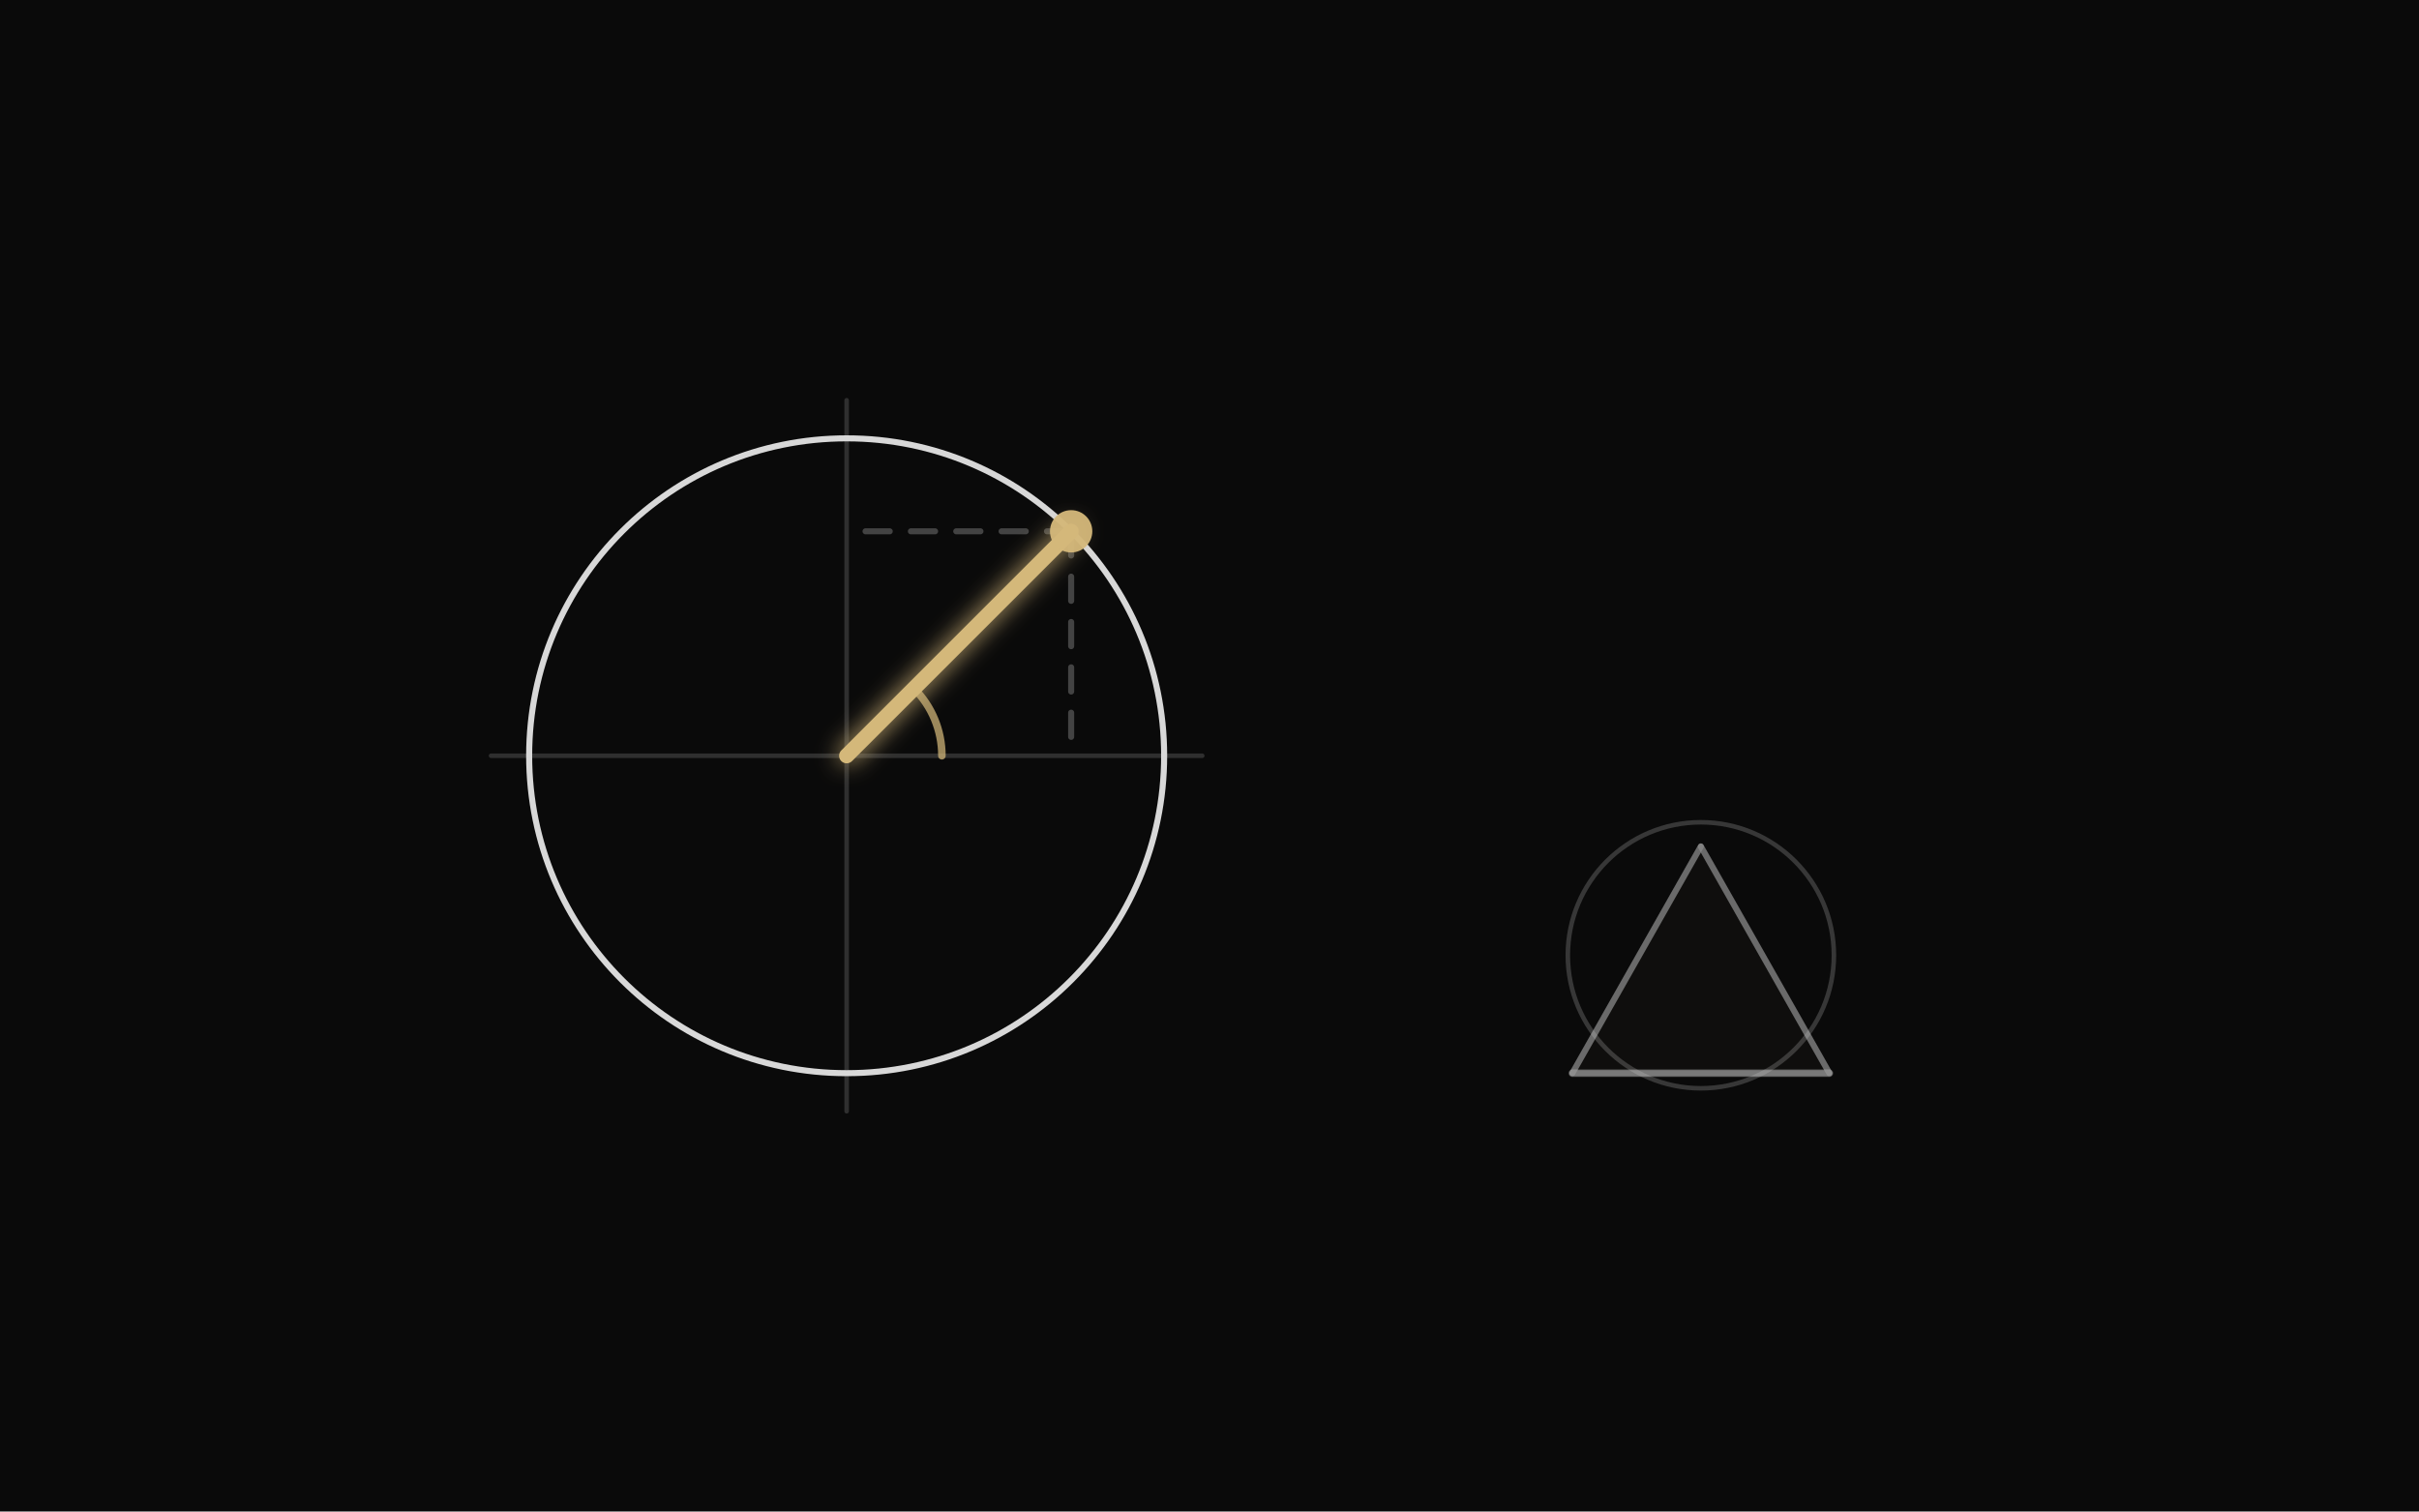
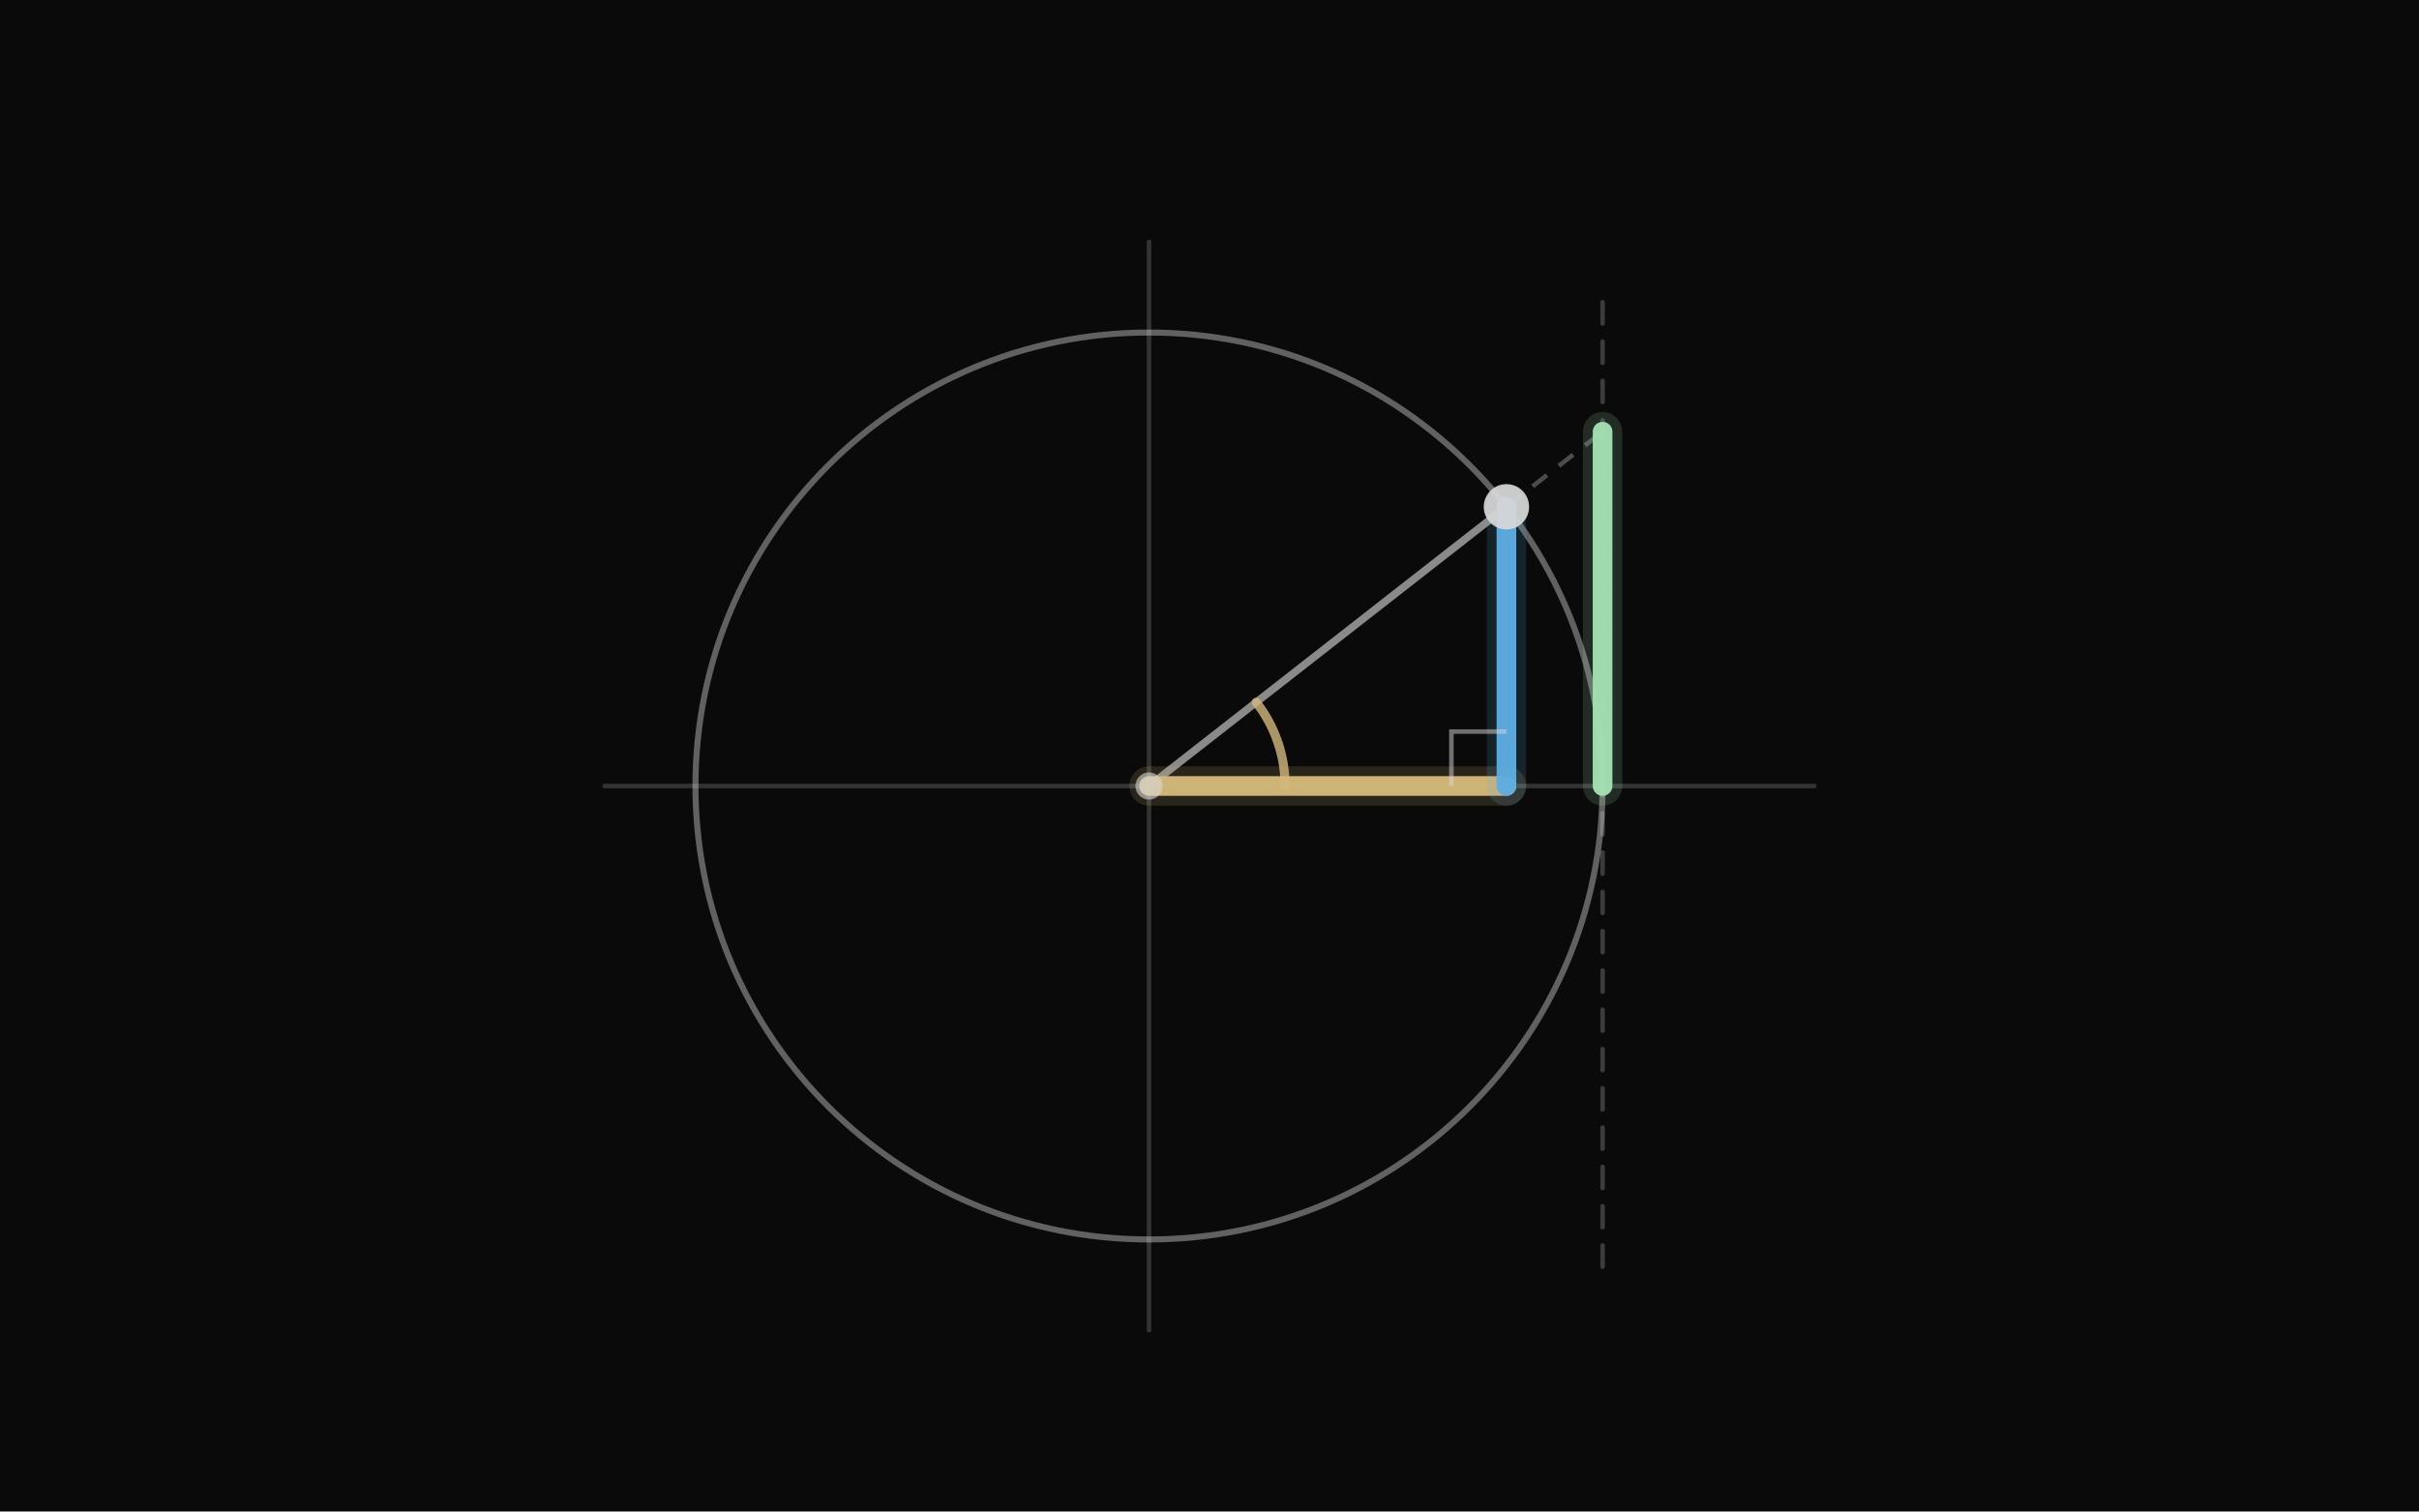
<svg xmlns="http://www.w3.org/2000/svg" width="1600" height="1000" viewBox="0 0 1600 1000">
  <defs>
    <filter id="goldGlow" x="-30%" y="-30%" width="160%" height="160%">
      <feGaussianBlur stdDeviation="8" result="blur" />
      <feMerge>
        <feMergeNode in="blur" />
        <feMergeNode in="SourceGraphic" />
      </feMerge>
    </filter>
-     <filter id="softGlow" x="-30%" y="-30%" width="160%" height="160%">
-       <feGaussianBlur stdDeviation="5" result="blur" />
-       <feMerge>
-         <feMergeNode in="blur" />
-         <feMergeNode in="SourceGraphic" />
-       </feMerge>
-     </filter>
  </defs>
  <rect width="1600" height="1000" fill="#0A0A0A" />
-   <circle cx="560" cy="500" r="210" fill="none" opacity="1" stroke="#D8D8D8" stroke-width="4" />
-   <line x1="324.8" y1="500" x2="795.2" y2="500" stroke="#D8D8D8" stroke-width="3" opacity="0.18" stroke-linecap="round" />
-   <line x1="560" y1="735.2" x2="560" y2="264.8" stroke="#D8D8D8" stroke-width="3" opacity="0.18" stroke-linecap="round" />
-   <line x1="708.492" y1="351.508" x2="708.492" y2="500" stroke="#D8D8D8" stroke-width="4" opacity="0.28" stroke-linecap="round" stroke-dasharray="16 14" />
-   <line x1="708.492" y1="351.508" x2="560" y2="351.508" stroke="#D8D8D8" stroke-width="4" opacity="0.28" stroke-linecap="round" stroke-dasharray="16 14" />
-   <line x1="560" y1="500" x2="708.492" y2="351.508" stroke="#D4B87A" stroke-width="10" opacity="1" stroke-linecap="round" filter="url(#goldGlow)" />
-   <path d="M 623 500 A 63 63 0 0 0 604.548 455.452" fill="none" stroke="#D4B87A" stroke-width="5" opacity="0.72" stroke-linecap="round" stroke-linejoin="round" />
-   <circle cx="708.492" cy="351.508" r="14" fill="#D4B87A" opacity="0.95" stroke="none" stroke-width="0" />
-   <polygon points="1040,710 1210,710 1125,560" fill="rgba(212,184,122,0.08)" stroke="#D8D8D8" stroke-width="4" opacity="0.32" stroke-linejoin="round" />
-   <line x1="1040" y1="710" x2="1210" y2="710" stroke="#D8D8D8" stroke-width="5" opacity="0.32" stroke-linecap="round" />
-   <line x1="1210" y1="710" x2="1125" y2="560" stroke="#D8D8D8" stroke-width="4" opacity="0.22" stroke-linecap="round" />
-   <line x1="1125" y1="560" x2="1040" y2="710" stroke="#D8D8D8" stroke-width="4" opacity="0.22" stroke-linecap="round" />
-   <circle cx="1125" cy="632" r="88" fill="none" opacity="0.22" stroke="#D8D8D8" stroke-width="3" />
+   <line x1="400" y1="520" x2="1200" y2="520" stroke="#D8D8D8" stroke-width="3" opacity="0.2" stroke-linecap="round" />
+   <line x1="760" y1="160" x2="760" y2="880" stroke="#D8D8D8" stroke-width="3" opacity="0.2" stroke-linecap="round" />
+   <circle cx="760" cy="520" r="300" fill="none" stroke="#D8D8D8" stroke-width="4" opacity="0.42" />
+   <line x1="1060" y1="200" x2="1060" y2="840" stroke="#D8D8D8" stroke-width="3" opacity="0.24" stroke-dasharray="14 12" stroke-linecap="round" />
+   <line x1="996.4" y1="335.3" x2="1060" y2="285.6" stroke="#D8D8D8" stroke-width="3" opacity="0.32" stroke-dasharray="12 10" />
+   <line x1="760" y1="520" x2="996.4" y2="335.3" stroke="#D8D8D8" stroke-width="5" opacity="0.62" stroke-linecap="round" />
+   <line x1="760" y1="520" x2="996.4" y2="520" stroke="#D4B87A" stroke-width="26" opacity="0.16" stroke-linecap="round" />
+   <line x1="760" y1="520" x2="996.4" y2="520" stroke="#D4B87A" stroke-width="13" opacity="0.96" stroke-linecap="round" />
+   <line x1="996.4" y1="520" x2="996.4" y2="335.3" stroke="#5DADE2" stroke-width="26" opacity="0.16" stroke-linecap="round" />
+   <line x1="996.4" y1="520" x2="996.4" y2="335.3" stroke="#5DADE2" stroke-width="13" opacity="0.96" stroke-linecap="round" />
+   <line x1="1060" y1="520" x2="1060" y2="285.6" stroke="#A4E1B0" stroke-width="26" opacity="0.16" stroke-linecap="round" />
+   <line x1="1060" y1="520" x2="1060" y2="285.6" stroke="#A4E1B0" stroke-width="13" opacity="0.96" stroke-linecap="round" />
+   <path d="M 960 520 L 960 484 L 996.4 484" fill="none" stroke="#D8D8D8" stroke-width="3" opacity="0.5" />
+   <path d="M 850 520 A 90 90 0 0 0 830.9 464.6" fill="none" stroke="#D4B87A" stroke-width="6" opacity="0.8" stroke-linecap="round" />
+   <circle cx="996.4" cy="335.3" r="15" fill="#D8D8D8" opacity="0.92" />
+   <circle cx="760" cy="520" r="9" fill="#D8D8D8" opacity="0.6" />
</svg>
